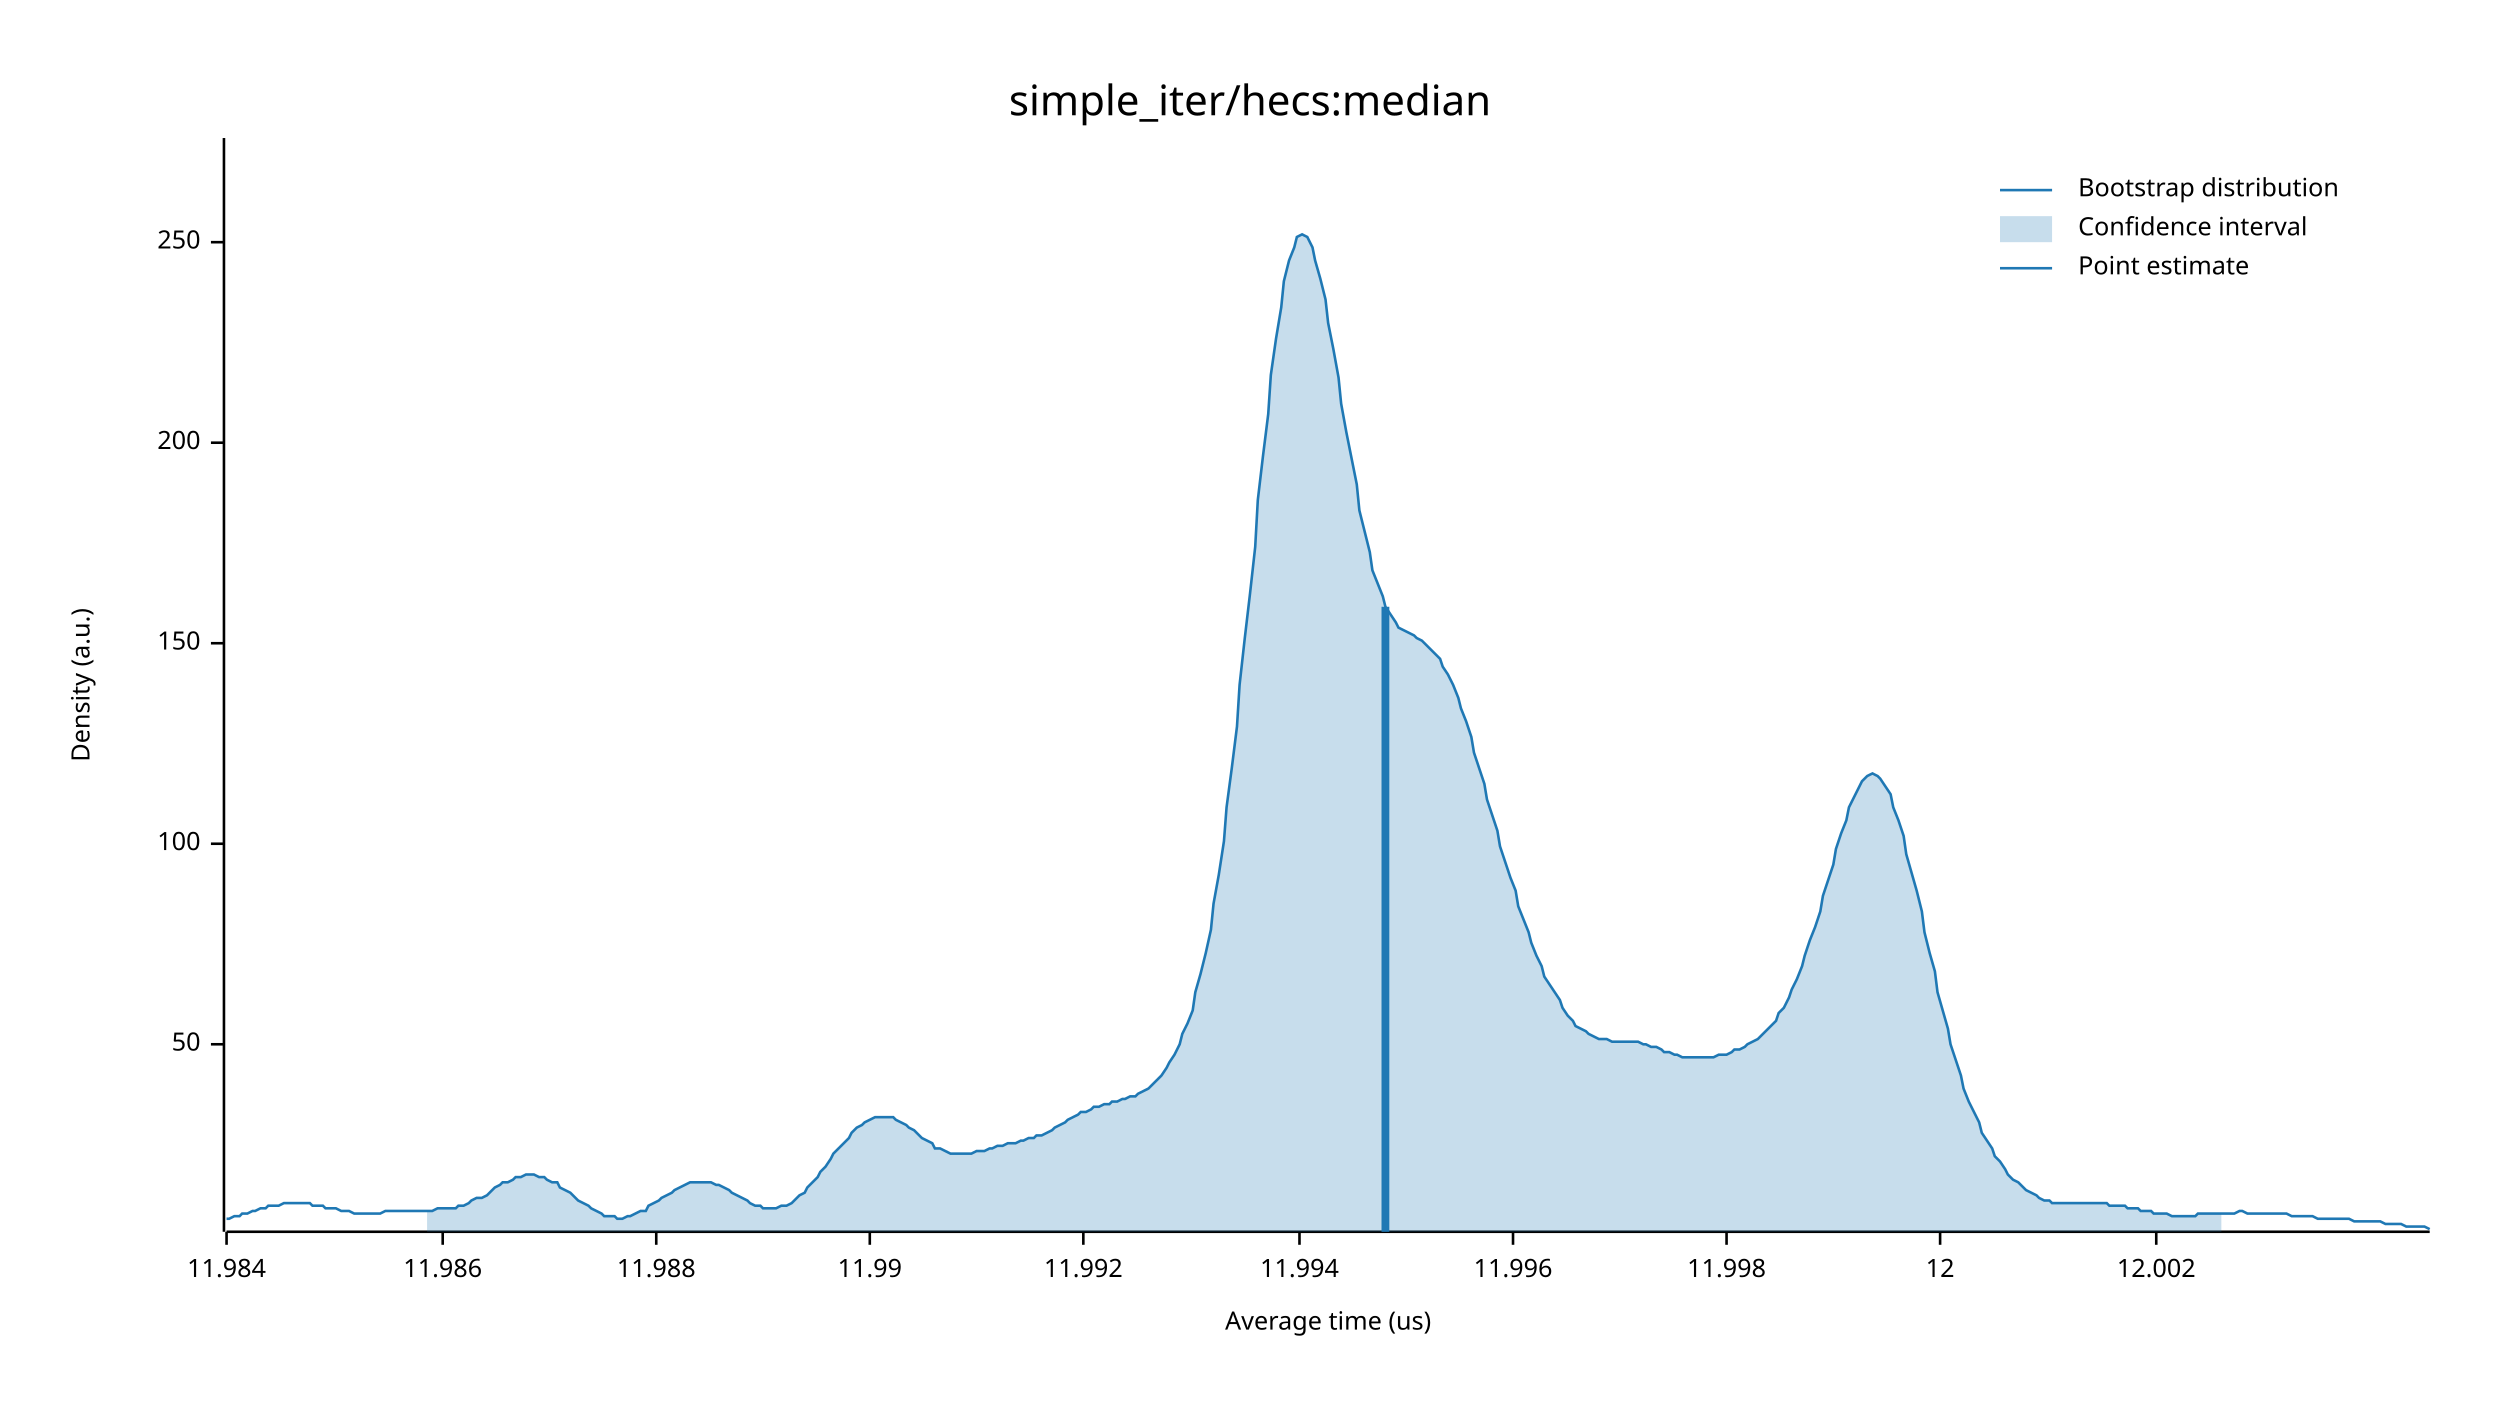
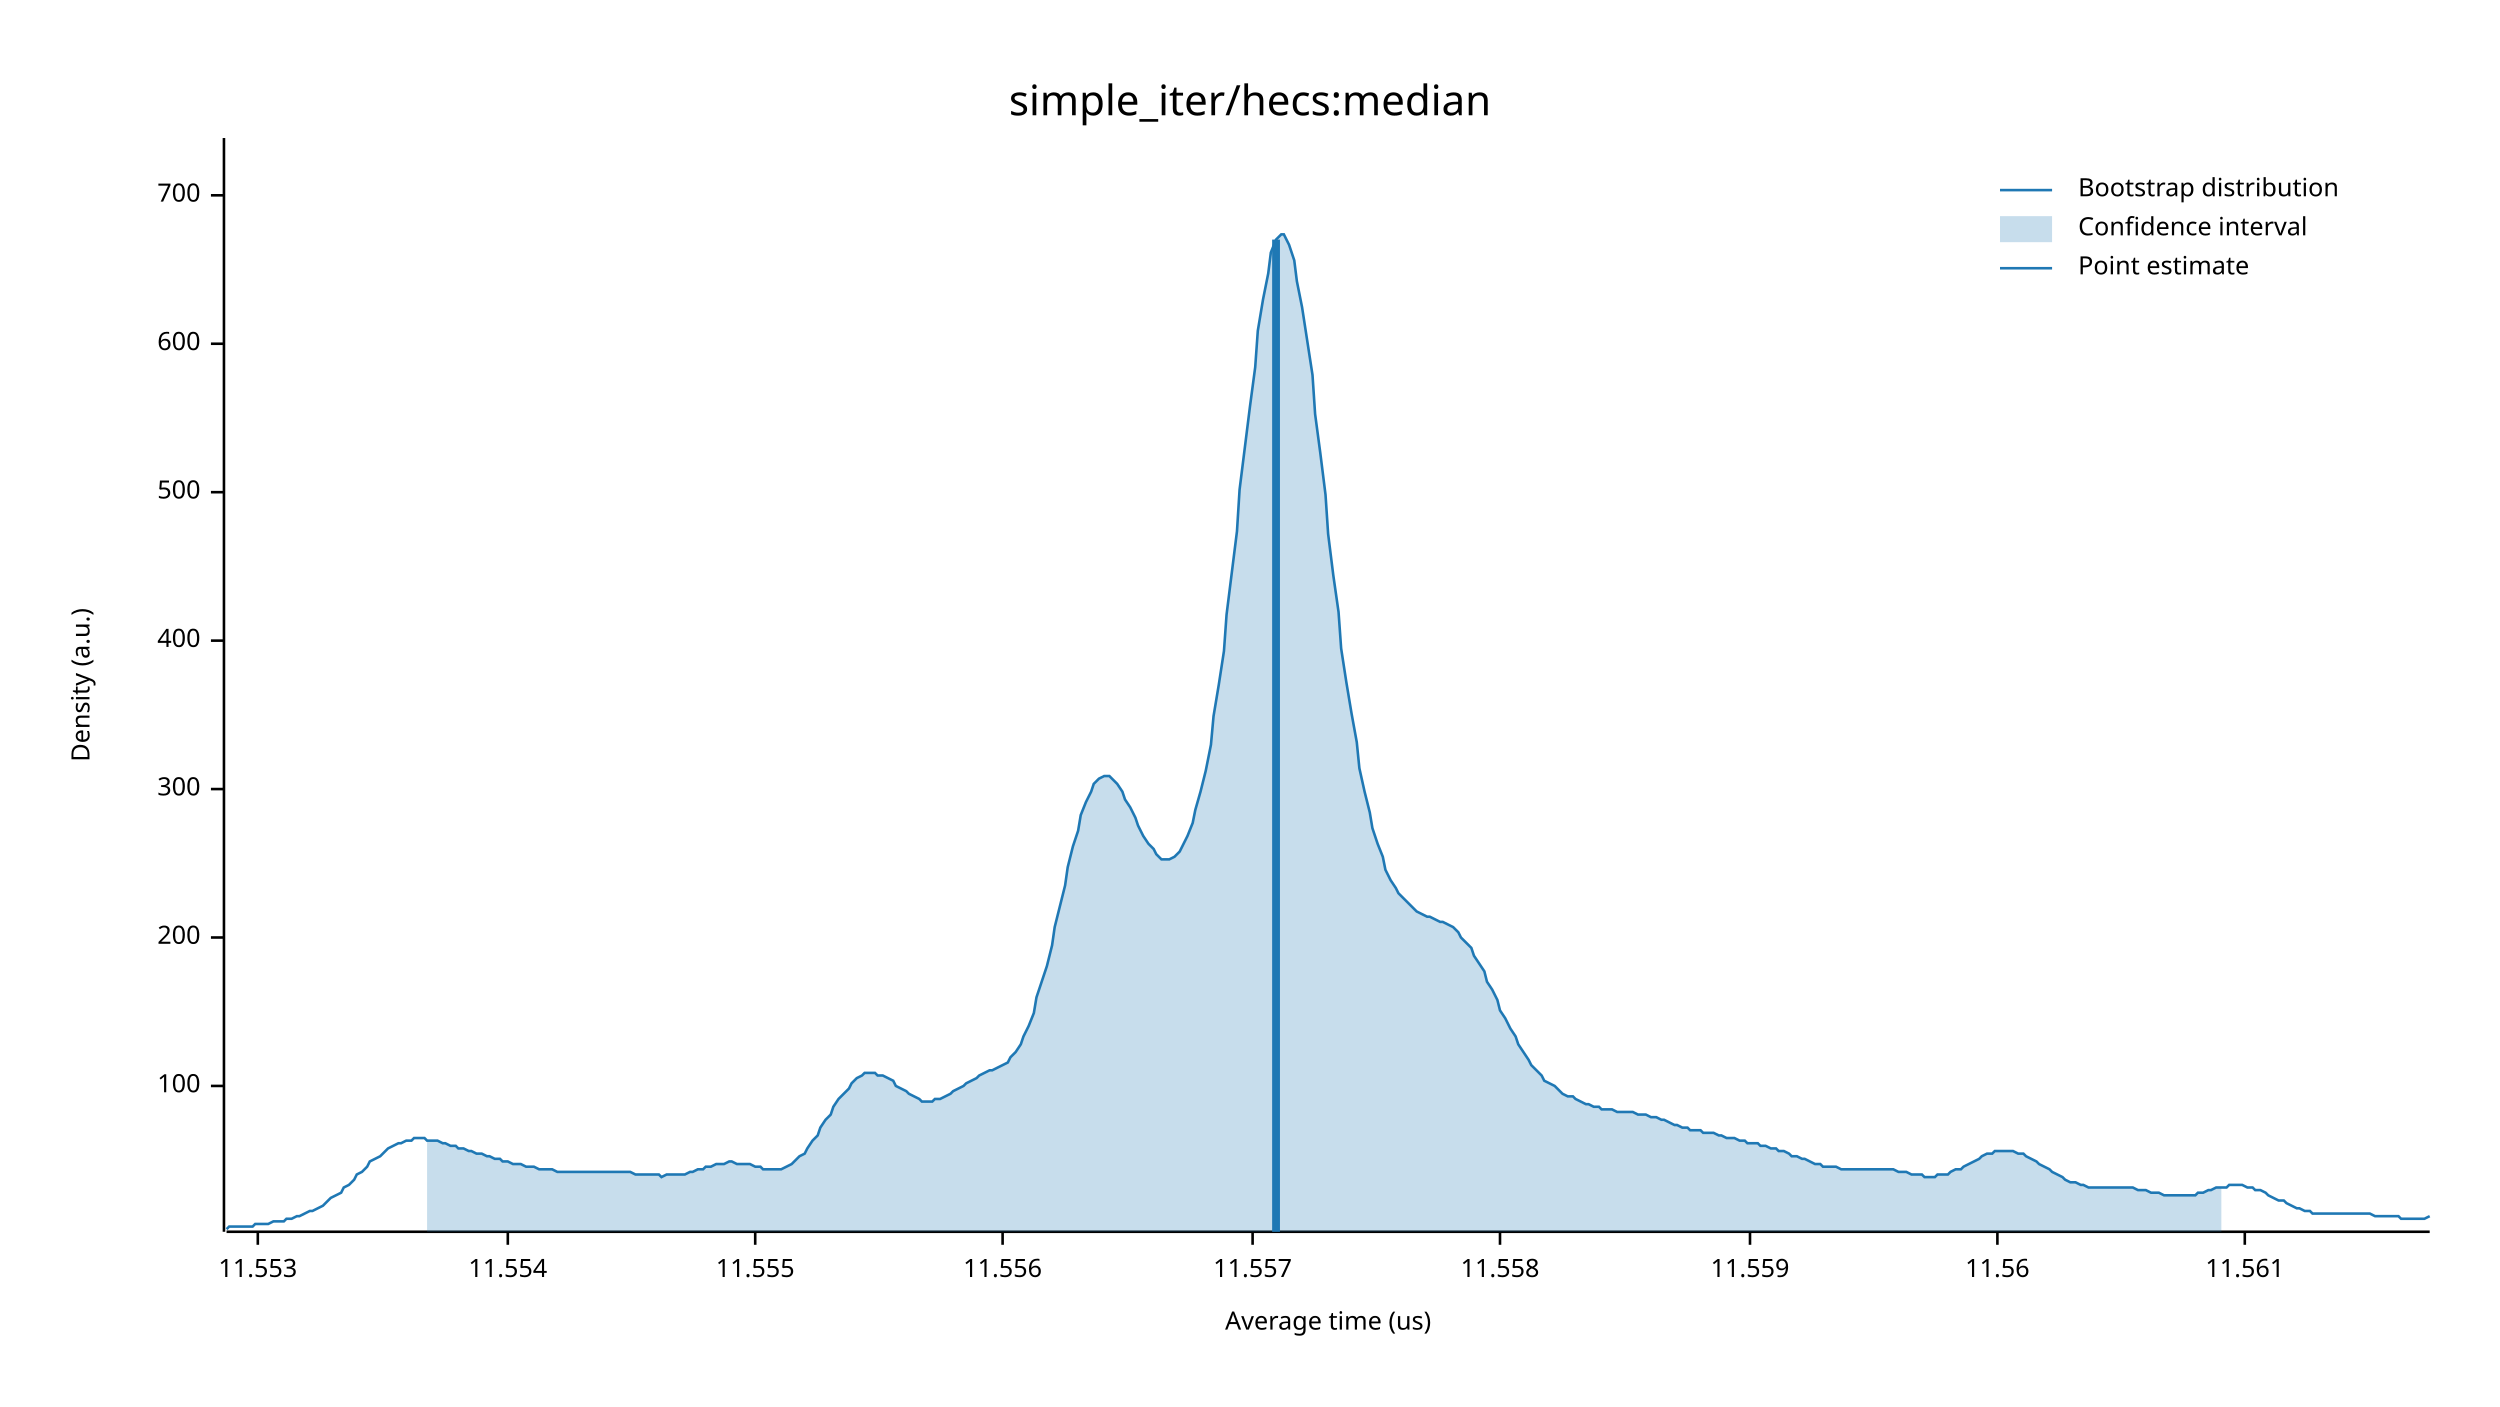
<svg xmlns="http://www.w3.org/2000/svg" width="960" height="540" viewBox="0 0 960 540">
  <text x="480" y="32" dy="0.76em" text-anchor="middle" font-family="sans-serif" font-size="16.129" opacity="1" fill="#000000">
simple_iter/hecs:median
</text>
  <text x="27" y="263" dy="0.76em" text-anchor="middle" font-family="sans-serif" font-size="9.677" opacity="1" fill="#000000" transform="rotate(270, 27, 263)">
Density (a.u.)
</text>
  <text x="510" y="513" dy="-0.5ex" text-anchor="middle" font-family="sans-serif" font-size="9.677" opacity="1" fill="#000000">
Average time (us)
</text>
  <polyline fill="none" opacity="1" stroke="#000000" stroke-width="1" points="86,53 86,473 " />
-   <text x="77" y="401" dy="0.5ex" text-anchor="end" font-family="sans-serif" font-size="9.677" opacity="1" fill="#000000">
- 50
- </text>
-   <polyline fill="none" opacity="1" stroke="#000000" stroke-width="1" points="81,401 86,401 " />
-   <text x="77" y="324" dy="0.5ex" text-anchor="end" font-family="sans-serif" font-size="9.677" opacity="1" fill="#000000">
+   <text x="77" y="417" dy="0.5ex" text-anchor="end" font-family="sans-serif" font-size="9.677" opacity="1" fill="#000000">
100
</text>
-   <polyline fill="none" opacity="1" stroke="#000000" stroke-width="1" points="81,324 86,324 " />
-   <text x="77" y="247" dy="0.5ex" text-anchor="end" font-family="sans-serif" font-size="9.677" opacity="1" fill="#000000">
- 150
- </text>
-   <polyline fill="none" opacity="1" stroke="#000000" stroke-width="1" points="81,247 86,247 " />
-   <text x="77" y="170" dy="0.5ex" text-anchor="end" font-family="sans-serif" font-size="9.677" opacity="1" fill="#000000">
+   <polyline fill="none" opacity="1" stroke="#000000" stroke-width="1" points="81,417 86,417 " />
+   <text x="77" y="360" dy="0.5ex" text-anchor="end" font-family="sans-serif" font-size="9.677" opacity="1" fill="#000000">
200
</text>
-   <polyline fill="none" opacity="1" stroke="#000000" stroke-width="1" points="81,170 86,170 " />
-   <text x="77" y="93" dy="0.5ex" text-anchor="end" font-family="sans-serif" font-size="9.677" opacity="1" fill="#000000">
- 250
+   <polyline fill="none" opacity="1" stroke="#000000" stroke-width="1" points="81,360 86,360 " />
+   <text x="77" y="303" dy="0.5ex" text-anchor="end" font-family="sans-serif" font-size="9.677" opacity="1" fill="#000000">
+ 300
</text>
-   <polyline fill="none" opacity="1" stroke="#000000" stroke-width="1" points="81,93 86,93 " />
+   <polyline fill="none" opacity="1" stroke="#000000" stroke-width="1" points="81,303 86,303 " />
+   <text x="77" y="246" dy="0.5ex" text-anchor="end" font-family="sans-serif" font-size="9.677" opacity="1" fill="#000000">
+ 400
+ </text>
+   <polyline fill="none" opacity="1" stroke="#000000" stroke-width="1" points="81,246 86,246 " />
+   <text x="77" y="189" dy="0.5ex" text-anchor="end" font-family="sans-serif" font-size="9.677" opacity="1" fill="#000000">
+ 500
+ </text>
+   <polyline fill="none" opacity="1" stroke="#000000" stroke-width="1" points="81,189 86,189 " />
+   <text x="77" y="132" dy="0.5ex" text-anchor="end" font-family="sans-serif" font-size="9.677" opacity="1" fill="#000000">
+ 600
+ </text>
+   <polyline fill="none" opacity="1" stroke="#000000" stroke-width="1" points="81,132 86,132 " />
+   <text x="77" y="75" dy="0.5ex" text-anchor="end" font-family="sans-serif" font-size="9.677" opacity="1" fill="#000000">
+ 700
+ </text>
+   <polyline fill="none" opacity="1" stroke="#000000" stroke-width="1" points="81,75 86,75 " />
  <polyline fill="none" opacity="1" stroke="#000000" stroke-width="1" points="87,473 933,473 " />
-   <text x="87" y="483" dy="0.76em" text-anchor="middle" font-family="sans-serif" font-size="9.677" opacity="1" fill="#000000">
- 11.984
+   <text x="99" y="483" dy="0.76em" text-anchor="middle" font-family="sans-serif" font-size="9.677" opacity="1" fill="#000000">
+ 11.553
</text>
-   <polyline fill="none" opacity="1" stroke="#000000" stroke-width="1" points="87,473 87,478 " />
-   <text x="170" y="483" dy="0.76em" text-anchor="middle" font-family="sans-serif" font-size="9.677" opacity="1" fill="#000000">
- 11.986
+   <polyline fill="none" opacity="1" stroke="#000000" stroke-width="1" points="99,473 99,478 " />
+   <text x="195" y="483" dy="0.76em" text-anchor="middle" font-family="sans-serif" font-size="9.677" opacity="1" fill="#000000">
+ 11.554
</text>
-   <polyline fill="none" opacity="1" stroke="#000000" stroke-width="1" points="170,473 170,478 " />
-   <text x="252" y="483" dy="0.76em" text-anchor="middle" font-family="sans-serif" font-size="9.677" opacity="1" fill="#000000">
- 11.988
+   <polyline fill="none" opacity="1" stroke="#000000" stroke-width="1" points="195,473 195,478 " />
+   <text x="290" y="483" dy="0.76em" text-anchor="middle" font-family="sans-serif" font-size="9.677" opacity="1" fill="#000000">
+ 11.555
</text>
-   <polyline fill="none" opacity="1" stroke="#000000" stroke-width="1" points="252,473 252,478 " />
-   <text x="334" y="483" dy="0.76em" text-anchor="middle" font-family="sans-serif" font-size="9.677" opacity="1" fill="#000000">
- 11.99
+   <polyline fill="none" opacity="1" stroke="#000000" stroke-width="1" points="290,473 290,478 " />
+   <text x="385" y="483" dy="0.76em" text-anchor="middle" font-family="sans-serif" font-size="9.677" opacity="1" fill="#000000">
+ 11.556
</text>
-   <polyline fill="none" opacity="1" stroke="#000000" stroke-width="1" points="334,473 334,478 " />
-   <text x="416" y="483" dy="0.76em" text-anchor="middle" font-family="sans-serif" font-size="9.677" opacity="1" fill="#000000">
- 11.992
+   <polyline fill="none" opacity="1" stroke="#000000" stroke-width="1" points="385,473 385,478 " />
+   <text x="481" y="483" dy="0.76em" text-anchor="middle" font-family="sans-serif" font-size="9.677" opacity="1" fill="#000000">
+ 11.557
</text>
-   <polyline fill="none" opacity="1" stroke="#000000" stroke-width="1" points="416,473 416,478 " />
-   <text x="499" y="483" dy="0.76em" text-anchor="middle" font-family="sans-serif" font-size="9.677" opacity="1" fill="#000000">
- 11.994
+   <polyline fill="none" opacity="1" stroke="#000000" stroke-width="1" points="481,473 481,478 " />
+   <text x="576" y="483" dy="0.76em" text-anchor="middle" font-family="sans-serif" font-size="9.677" opacity="1" fill="#000000">
+ 11.558
</text>
-   <polyline fill="none" opacity="1" stroke="#000000" stroke-width="1" points="499,473 499,478 " />
-   <text x="581" y="483" dy="0.76em" text-anchor="middle" font-family="sans-serif" font-size="9.677" opacity="1" fill="#000000">
- 11.996
+   <polyline fill="none" opacity="1" stroke="#000000" stroke-width="1" points="576,473 576,478 " />
+   <text x="672" y="483" dy="0.76em" text-anchor="middle" font-family="sans-serif" font-size="9.677" opacity="1" fill="#000000">
+ 11.559
</text>
-   <polyline fill="none" opacity="1" stroke="#000000" stroke-width="1" points="581,473 581,478 " />
-   <text x="663" y="483" dy="0.76em" text-anchor="middle" font-family="sans-serif" font-size="9.677" opacity="1" fill="#000000">
- 11.998
+   <polyline fill="none" opacity="1" stroke="#000000" stroke-width="1" points="672,473 672,478 " />
+   <text x="767" y="483" dy="0.76em" text-anchor="middle" font-family="sans-serif" font-size="9.677" opacity="1" fill="#000000">
+ 11.56
</text>
-   <polyline fill="none" opacity="1" stroke="#000000" stroke-width="1" points="663,473 663,478 " />
-   <text x="745" y="483" dy="0.76em" text-anchor="middle" font-family="sans-serif" font-size="9.677" opacity="1" fill="#000000">
- 12
+   <polyline fill="none" opacity="1" stroke="#000000" stroke-width="1" points="767,473 767,478 " />
+   <text x="862" y="483" dy="0.76em" text-anchor="middle" font-family="sans-serif" font-size="9.677" opacity="1" fill="#000000">
+ 11.561
</text>
-   <polyline fill="none" opacity="1" stroke="#000000" stroke-width="1" points="745,473 745,478 " />
-   <text x="828" y="483" dy="0.76em" text-anchor="middle" font-family="sans-serif" font-size="9.677" opacity="1" fill="#000000">
- 12.002
- </text>
-   <polyline fill="none" opacity="1" stroke="#000000" stroke-width="1" points="828,473 828,478 " />
-   <polyline fill="none" opacity="1" stroke="#1F78B4" stroke-width="1" points="87,468 88,468 90,467 92,467 93,466 95,466 97,465 98,465 100,464 102,464 103,463 105,463 107,463 109,462 110,462 112,462 114,462 115,462 117,462 119,462 120,463 122,463 124,463 125,464 127,464 129,464 131,465 132,465 134,465 136,466 137,466 139,466 141,466 142,466 144,466 146,466 148,465 149,465 151,465 153,465 154,465 156,465 158,465 159,465 161,465 163,465 164,465 166,465 168,464 170,464 171,464 173,464 175,464 176,463 178,463 180,462 181,461 183,460 185,460 187,459 188,458 190,456 192,455 193,454 195,454 197,453 198,452 200,452 202,451 203,451 205,451 207,452 209,452 210,453 212,454 214,454 215,456 217,457 219,458 220,459 222,461 224,462 226,463 227,464 229,465 231,466 232,467 234,467 236,467 237,468 239,468 241,467 242,467 244,466 246,465 248,465 249,463 251,462 253,461 254,460 256,459 258,458 259,457 261,456 263,455 265,454 266,454 268,454 270,454 271,454 273,454 275,455 276,455 278,456 280,457 281,458 283,459 285,460 287,461 288,462 290,463 292,463 293,464 295,464 297,464 298,464 300,463 302,463 304,462 305,461 307,459 309,458 310,456 312,454 314,452 315,450 317,448 319,445 320,443 322,441 324,439 326,437 327,435 329,433 331,432 332,431 334,430 336,429 337,429 339,429 341,429 343,429 344,430 346,431 348,432 349,433 351,434 353,436 354,437 356,438 358,439 359,441 361,441 363,442 365,443 366,443 368,443 370,443 371,443 373,443 375,442 376,442 378,442 380,441 381,441 383,440 385,440 387,439 388,439 390,439 392,438 393,438 395,437 397,437 398,436 400,436 402,435 404,434 405,433 407,432 409,431 410,430 412,429 414,428 415,427 417,427 419,426 420,425 422,425 424,424 426,424 427,423 429,423 431,422 432,422 434,421 436,421 437,420 439,419 441,418 443,416 444,415 446,413 448,410 449,408 451,405 453,401 454,397 456,393 458,388 459,381 461,374 463,366 465,357 466,347 468,336 470,323 471,310 473,295 475,279 476,263 478,245 480,228 482,210 483,192 485,175 487,159 488,144 490,130 492,118 493,108 495,100 497,95 498,91 500,90 502,91 504,95 505,100 507,107 509,115 510,124 512,134 514,145 515,155 517,166 519,176 521,186 522,196 524,204 526,212 527,219 529,224 531,229 532,233 534,236 536,239 537,241 539,242 541,243 543,244 544,245 546,246 548,248 549,249 551,251 553,253 554,256 556,259 558,263 560,268 561,272 563,277 565,283 566,289 568,295 570,301 571,307 573,313 575,319 576,325 578,331 580,337 582,342 583,348 585,353 587,358 588,362 590,367 592,371 593,375 595,378 597,381 599,384 600,387 602,390 604,392 605,394 607,395 609,396 610,397 612,398 614,399 615,399 617,399 619,400 621,400 622,400 624,400 626,400 627,400 629,400 631,401 632,401 634,402 636,402 638,403 639,404 641,404 643,405 644,405 646,406 648,406 649,406 651,406 653,406 654,406 656,406 658,406 660,405 661,405 663,405 665,404 666,403 668,403 670,402 671,401 673,400 675,399 676,398 678,396 680,394 682,392 683,389 685,387 687,383 688,380 690,376 692,371 693,367 695,361 697,356 699,350 700,344 702,338 704,332 705,326 707,320 709,315 710,310 712,306 714,302 715,300 717,298 719,297 721,298 722,299 724,302 726,305 727,310 729,315 731,321 732,328 734,335 736,342 738,350 739,358 741,366 743,373 744,381 746,388 748,395 749,401 751,407 753,413 754,418 756,423 758,427 760,431 761,435 763,438 765,441 766,444 768,446 770,449 771,451 773,453 775,454 777,456 778,457 780,458 782,459 783,460 785,461 787,461 788,462 790,462 792,462 793,462 795,462 797,462 799,462 800,462 802,462 804,462 805,462 807,462 809,462 810,463 812,463 814,463 816,463 817,464 819,464 821,464 822,465 824,465 826,465 827,466 829,466 831,466 832,466 834,467 836,467 838,467 839,467 841,467 843,467 844,466 846,466 848,466 849,466 851,466 853,466 855,466 856,466 858,466 860,465 861,465 863,466 865,466 866,466 868,466 870,466 871,466 873,466 875,466 877,466 878,466 880,467 882,467 883,467 885,467 887,467 888,467 890,468 892,468 894,468 895,468 897,468 899,468 900,468 902,468 904,469 905,469 907,469 909,469 910,469 912,469 914,469 916,470 917,470 919,470 921,470 922,470 924,471 926,471 927,471 929,471 931,471 933,472 " />
-   <polygon opacity="0.25" fill="#1F78B4" points="164,465 166,465 168,464 170,464 171,464 173,464 175,464 176,463 178,463 180,462 181,461 183,460 185,460 187,459 188,458 190,456 192,455 193,454 195,454 197,453 198,452 200,452 202,451 203,451 205,451 207,452 209,452 210,453 212,454 214,454 215,456 217,457 219,458 220,459 222,461 224,462 226,463 227,464 229,465 231,466 232,467 234,467 236,467 237,468 239,468 241,467 242,467 244,466 246,465 248,465 249,463 251,462 253,461 254,460 256,459 258,458 259,457 261,456 263,455 265,454 266,454 268,454 270,454 271,454 273,454 275,455 276,455 278,456 280,457 281,458 283,459 285,460 287,461 288,462 290,463 292,463 293,464 295,464 297,464 298,464 300,463 302,463 304,462 305,461 307,459 309,458 310,456 312,454 314,452 315,450 317,448 319,445 320,443 322,441 324,439 326,437 327,435 329,433 331,432 332,431 334,430 336,429 337,429 339,429 341,429 343,429 344,430 346,431 348,432 349,433 351,434 353,436 354,437 356,438 358,439 359,441 361,441 363,442 365,443 366,443 368,443 370,443 371,443 373,443 375,442 376,442 378,442 380,441 381,441 383,440 385,440 387,439 388,439 390,439 392,438 393,438 395,437 397,437 398,436 400,436 402,435 404,434 405,433 407,432 409,431 410,430 412,429 414,428 415,427 417,427 419,426 420,425 422,425 424,424 426,424 427,423 429,423 431,422 432,422 434,421 436,421 437,420 439,419 441,418 443,416 444,415 446,413 448,410 449,408 451,405 453,401 454,397 456,393 458,388 459,381 461,374 463,366 465,357 466,347 468,336 470,323 471,310 473,295 475,279 476,263 478,245 480,228 482,210 483,192 485,175 487,159 488,144 490,130 492,118 493,108 495,100 497,95 498,91 500,90 502,91 504,95 505,100 507,107 509,115 510,124 512,134 514,145 515,155 517,166 519,176 521,186 522,196 524,204 526,212 527,219 529,224 531,229 532,233 534,236 536,239 537,241 539,242 541,243 543,244 544,245 546,246 548,248 549,249 551,251 553,253 554,256 556,259 558,263 560,268 561,272 563,277 565,283 566,289 568,295 570,301 571,307 573,313 575,319 576,325 578,331 580,337 582,342 583,348 585,353 587,358 588,362 590,367 592,371 593,375 595,378 597,381 599,384 600,387 602,390 604,392 605,394 607,395 609,396 610,397 612,398 614,399 615,399 617,399 619,400 621,400 622,400 624,400 626,400 627,400 629,400 631,401 632,401 634,402 636,402 638,403 639,404 641,404 643,405 644,405 646,406 648,406 649,406 651,406 653,406 654,406 656,406 658,406 660,405 661,405 663,405 665,404 666,403 668,403 670,402 671,401 673,400 675,399 676,398 678,396 680,394 682,392 683,389 685,387 687,383 688,380 690,376 692,371 693,367 695,361 697,356 699,350 700,344 702,338 704,332 705,326 707,320 709,315 710,310 712,306 714,302 715,300 717,298 719,297 721,298 722,299 724,302 726,305 727,310 729,315 731,321 732,328 734,335 736,342 738,350 739,358 741,366 743,373 744,381 746,388 748,395 749,401 751,407 753,413 754,418 756,423 758,427 760,431 761,435 763,438 765,441 766,444 768,446 770,449 771,451 773,453 775,454 777,456 778,457 780,458 782,459 783,460 785,461 787,461 788,462 790,462 792,462 793,462 795,462 797,462 799,462 800,462 802,462 804,462 805,462 807,462 809,462 810,463 812,463 814,463 816,463 817,464 819,464 821,464 822,465 824,465 826,465 827,466 829,466 831,466 832,466 834,467 836,467 838,467 839,467 841,467 843,467 844,466 846,466 848,466 849,466 851,466 853,466 853,473 164,473 " />
-   <polyline fill="none" opacity="1" stroke="#1F78B4" stroke-width="3" points="532,473 532,233 " />
+   <polyline fill="none" opacity="1" stroke="#000000" stroke-width="1" points="862,473 862,478 " />
+   <polyline fill="none" opacity="1" stroke="#1F78B4" stroke-width="1" points="87,472 88,471 90,471 92,471 93,471 95,471 97,471 98,470 100,470 102,470 103,470 105,469 107,469 109,469 110,468 112,468 114,467 115,467 117,466 119,465 120,465 122,464 124,463 125,462 127,460 129,459 131,458 132,456 134,455 136,453 137,451 139,450 141,448 142,446 144,445 146,444 148,442 149,441 151,440 153,439 154,439 156,438 158,438 159,437 161,437 163,437 164,438 166,438 168,438 170,439 171,439 173,440 175,440 176,441 178,441 180,442 181,442 183,443 185,443 187,444 188,444 190,445 192,445 193,446 195,446 197,447 198,447 200,447 202,448 203,448 205,448 207,449 209,449 210,449 212,449 214,450 215,450 217,450 219,450 220,450 222,450 224,450 226,450 227,450 229,450 231,450 232,450 234,450 236,450 237,450 239,450 241,450 242,450 244,451 246,451 248,451 249,451 251,451 253,451 254,452 256,451 258,451 259,451 261,451 263,451 265,450 266,450 268,449 270,449 271,448 273,448 275,447 276,447 278,447 280,446 281,446 283,447 285,447 287,447 288,447 290,448 292,448 293,449 295,449 297,449 298,449 300,449 302,448 304,447 305,446 307,444 309,443 310,441 312,438 314,436 315,433 317,430 319,428 320,425 322,422 324,420 326,418 327,416 329,414 331,413 332,412 334,412 336,412 337,413 339,413 341,414 343,415 344,417 346,418 348,419 349,420 351,421 353,422 354,423 356,423 358,423 359,422 361,422 363,421 365,420 366,419 368,418 370,417 371,416 373,415 375,414 376,413 378,412 380,411 381,411 383,410 385,409 387,408 388,406 390,404 392,401 393,398 395,394 397,389 398,383 400,377 402,371 404,363 405,356 407,348 409,340 410,333 412,325 414,319 415,313 417,308 419,304 420,301 422,299 424,298 426,298 427,299 429,301 431,304 432,307 434,310 436,314 437,317 439,321 441,324 443,326 444,328 446,330 448,330 449,330 451,329 453,327 454,325 456,321 458,316 459,311 461,304 463,296 465,286 466,275 468,263 470,250 471,236 473,220 475,204 476,188 478,172 480,156 482,141 483,127 485,115 487,105 488,97 490,92 492,90 493,90 495,94 497,100 498,108 500,118 502,131 504,144 505,159 507,174 509,190 510,205 512,221 514,235 515,249 517,262 519,274 521,285 522,295 524,304 526,312 527,318 529,324 531,329 532,334 534,338 536,341 537,343 539,345 541,347 543,349 544,350 546,351 548,352 549,352 551,353 553,354 554,354 556,355 558,356 560,358 561,360 563,362 565,364 566,367 568,370 570,373 571,377 573,380 575,384 576,388 578,391 580,395 582,398 583,401 585,404 587,407 588,409 590,411 592,413 593,415 595,416 597,417 599,419 600,420 602,421 604,421 605,422 607,423 609,424 610,424 612,425 614,425 615,426 617,426 619,426 621,427 622,427 624,427 626,427 627,427 629,428 631,428 632,428 634,429 636,429 638,430 639,430 641,431 643,432 644,432 646,433 648,433 649,434 651,434 653,434 654,435 656,435 658,435 660,436 661,436 663,437 665,437 666,437 668,438 670,438 671,439 673,439 675,439 676,440 678,440 680,441 682,441 683,442 685,442 687,443 688,444 690,444 692,445 693,445 695,446 697,447 699,447 700,448 702,448 704,448 705,448 707,449 709,449 710,449 712,449 714,449 715,449 717,449 719,449 721,449 722,449 724,449 726,449 727,449 729,450 731,450 732,450 734,451 736,451 738,451 739,452 741,452 743,452 744,451 746,451 748,451 749,450 751,449 753,449 754,448 756,447 758,446 760,445 761,444 763,443 765,443 766,442 768,442 770,442 771,442 773,442 775,443 777,443 778,444 780,445 782,446 783,447 785,448 787,449 788,450 790,451 792,452 793,453 795,454 797,454 799,455 800,455 802,456 804,456 805,456 807,456 809,456 810,456 812,456 814,456 816,456 817,456 819,456 821,457 822,457 824,457 826,458 827,458 829,458 831,459 832,459 834,459 836,459 838,459 839,459 841,459 843,459 844,458 846,458 848,457 849,457 851,456 853,456 855,456 856,455 858,455 860,455 861,455 863,456 865,456 866,457 868,457 870,458 871,459 873,460 875,461 877,461 878,462 880,463 882,464 883,464 885,465 887,465 888,466 890,466 892,466 894,466 895,466 897,466 899,466 900,466 902,466 904,466 905,466 907,466 909,466 910,466 912,467 914,467 916,467 917,467 919,467 921,467 922,468 924,468 926,468 927,468 929,468 931,468 933,467 " />
+   <polygon opacity="0.25" fill="#1F78B4" points="164,438 166,438 168,438 170,439 171,439 173,440 175,440 176,441 178,441 180,442 181,442 183,443 185,443 187,444 188,444 190,445 192,445 193,446 195,446 197,447 198,447 200,447 202,448 203,448 205,448 207,449 209,449 210,449 212,449 214,450 215,450 217,450 219,450 220,450 222,450 224,450 226,450 227,450 229,450 231,450 232,450 234,450 236,450 237,450 239,450 241,450 242,450 244,451 246,451 248,451 249,451 251,451 253,451 254,452 256,451 258,451 259,451 261,451 263,451 265,450 266,450 268,449 270,449 271,448 273,448 275,447 276,447 278,447 280,446 281,446 283,447 285,447 287,447 288,447 290,448 292,448 293,449 295,449 297,449 298,449 300,449 302,448 304,447 305,446 307,444 309,443 310,441 312,438 314,436 315,433 317,430 319,428 320,425 322,422 324,420 326,418 327,416 329,414 331,413 332,412 334,412 336,412 337,413 339,413 341,414 343,415 344,417 346,418 348,419 349,420 351,421 353,422 354,423 356,423 358,423 359,422 361,422 363,421 365,420 366,419 368,418 370,417 371,416 373,415 375,414 376,413 378,412 380,411 381,411 383,410 385,409 387,408 388,406 390,404 392,401 393,398 395,394 397,389 398,383 400,377 402,371 404,363 405,356 407,348 409,340 410,333 412,325 414,319 415,313 417,308 419,304 420,301 422,299 424,298 426,298 427,299 429,301 431,304 432,307 434,310 436,314 437,317 439,321 441,324 443,326 444,328 446,330 448,330 449,330 451,329 453,327 454,325 456,321 458,316 459,311 461,304 463,296 465,286 466,275 468,263 470,250 471,236 473,220 475,204 476,188 478,172 480,156 482,141 483,127 485,115 487,105 488,97 490,92 492,90 493,90 495,94 497,100 498,108 500,118 502,131 504,144 505,159 507,174 509,190 510,205 512,221 514,235 515,249 517,262 519,274 521,285 522,295 524,304 526,312 527,318 529,324 531,329 532,334 534,338 536,341 537,343 539,345 541,347 543,349 544,350 546,351 548,352 549,352 551,353 553,354 554,354 556,355 558,356 560,358 561,360 563,362 565,364 566,367 568,370 570,373 571,377 573,380 575,384 576,388 578,391 580,395 582,398 583,401 585,404 587,407 588,409 590,411 592,413 593,415 595,416 597,417 599,419 600,420 602,421 604,421 605,422 607,423 609,424 610,424 612,425 614,425 615,426 617,426 619,426 621,427 622,427 624,427 626,427 627,427 629,428 631,428 632,428 634,429 636,429 638,430 639,430 641,431 643,432 644,432 646,433 648,433 649,434 651,434 653,434 654,435 656,435 658,435 660,436 661,436 663,437 665,437 666,437 668,438 670,438 671,439 673,439 675,439 676,440 678,440 680,441 682,441 683,442 685,442 687,443 688,444 690,444 692,445 693,445 695,446 697,447 699,447 700,448 702,448 704,448 705,448 707,449 709,449 710,449 712,449 714,449 715,449 717,449 719,449 721,449 722,449 724,449 726,449 727,449 729,450 731,450 732,450 734,451 736,451 738,451 739,452 741,452 743,452 744,451 746,451 748,451 749,450 751,449 753,449 754,448 756,447 758,446 760,445 761,444 763,443 765,443 766,442 768,442 770,442 771,442 773,442 775,443 777,443 778,444 780,445 782,446 783,447 785,448 787,449 788,450 790,451 792,452 793,453 795,454 797,454 799,455 800,455 802,456 804,456 805,456 807,456 809,456 810,456 812,456 814,456 816,456 817,456 819,456 821,457 822,457 824,457 826,458 827,458 829,458 831,459 832,459 834,459 836,459 838,459 839,459 841,459 843,459 844,458 846,458 848,457 849,457 851,456 853,456 853,473 164,473 " />
+   <polyline fill="none" opacity="1" stroke="#1F78B4" stroke-width="3" points="490,473 490,92 " />
  <text x="798" y="68" dy="0.76em" text-anchor="start" font-family="sans-serif" font-size="9.677" opacity="1" fill="#000000">
Bootstrap distribution
</text>
  <text x="798" y="83" dy="0.76em" text-anchor="start" font-family="sans-serif" font-size="9.677" opacity="1" fill="#000000">
Confidence interval
</text>
  <text x="798" y="98" dy="0.76em" text-anchor="start" font-family="sans-serif" font-size="9.677" opacity="1" fill="#000000">
Point estimate
</text>
  <polyline fill="none" opacity="1" stroke="#1F78B4" stroke-width="1" points="768,73 788,73 " />
  <rect x="768" y="83" width="20" height="10" opacity="0.25" fill="#1F78B4" stroke="none" />
  <polyline fill="none" opacity="1" stroke="#1F78B4" stroke-width="1" points="768,103 788,103 " />
</svg>
